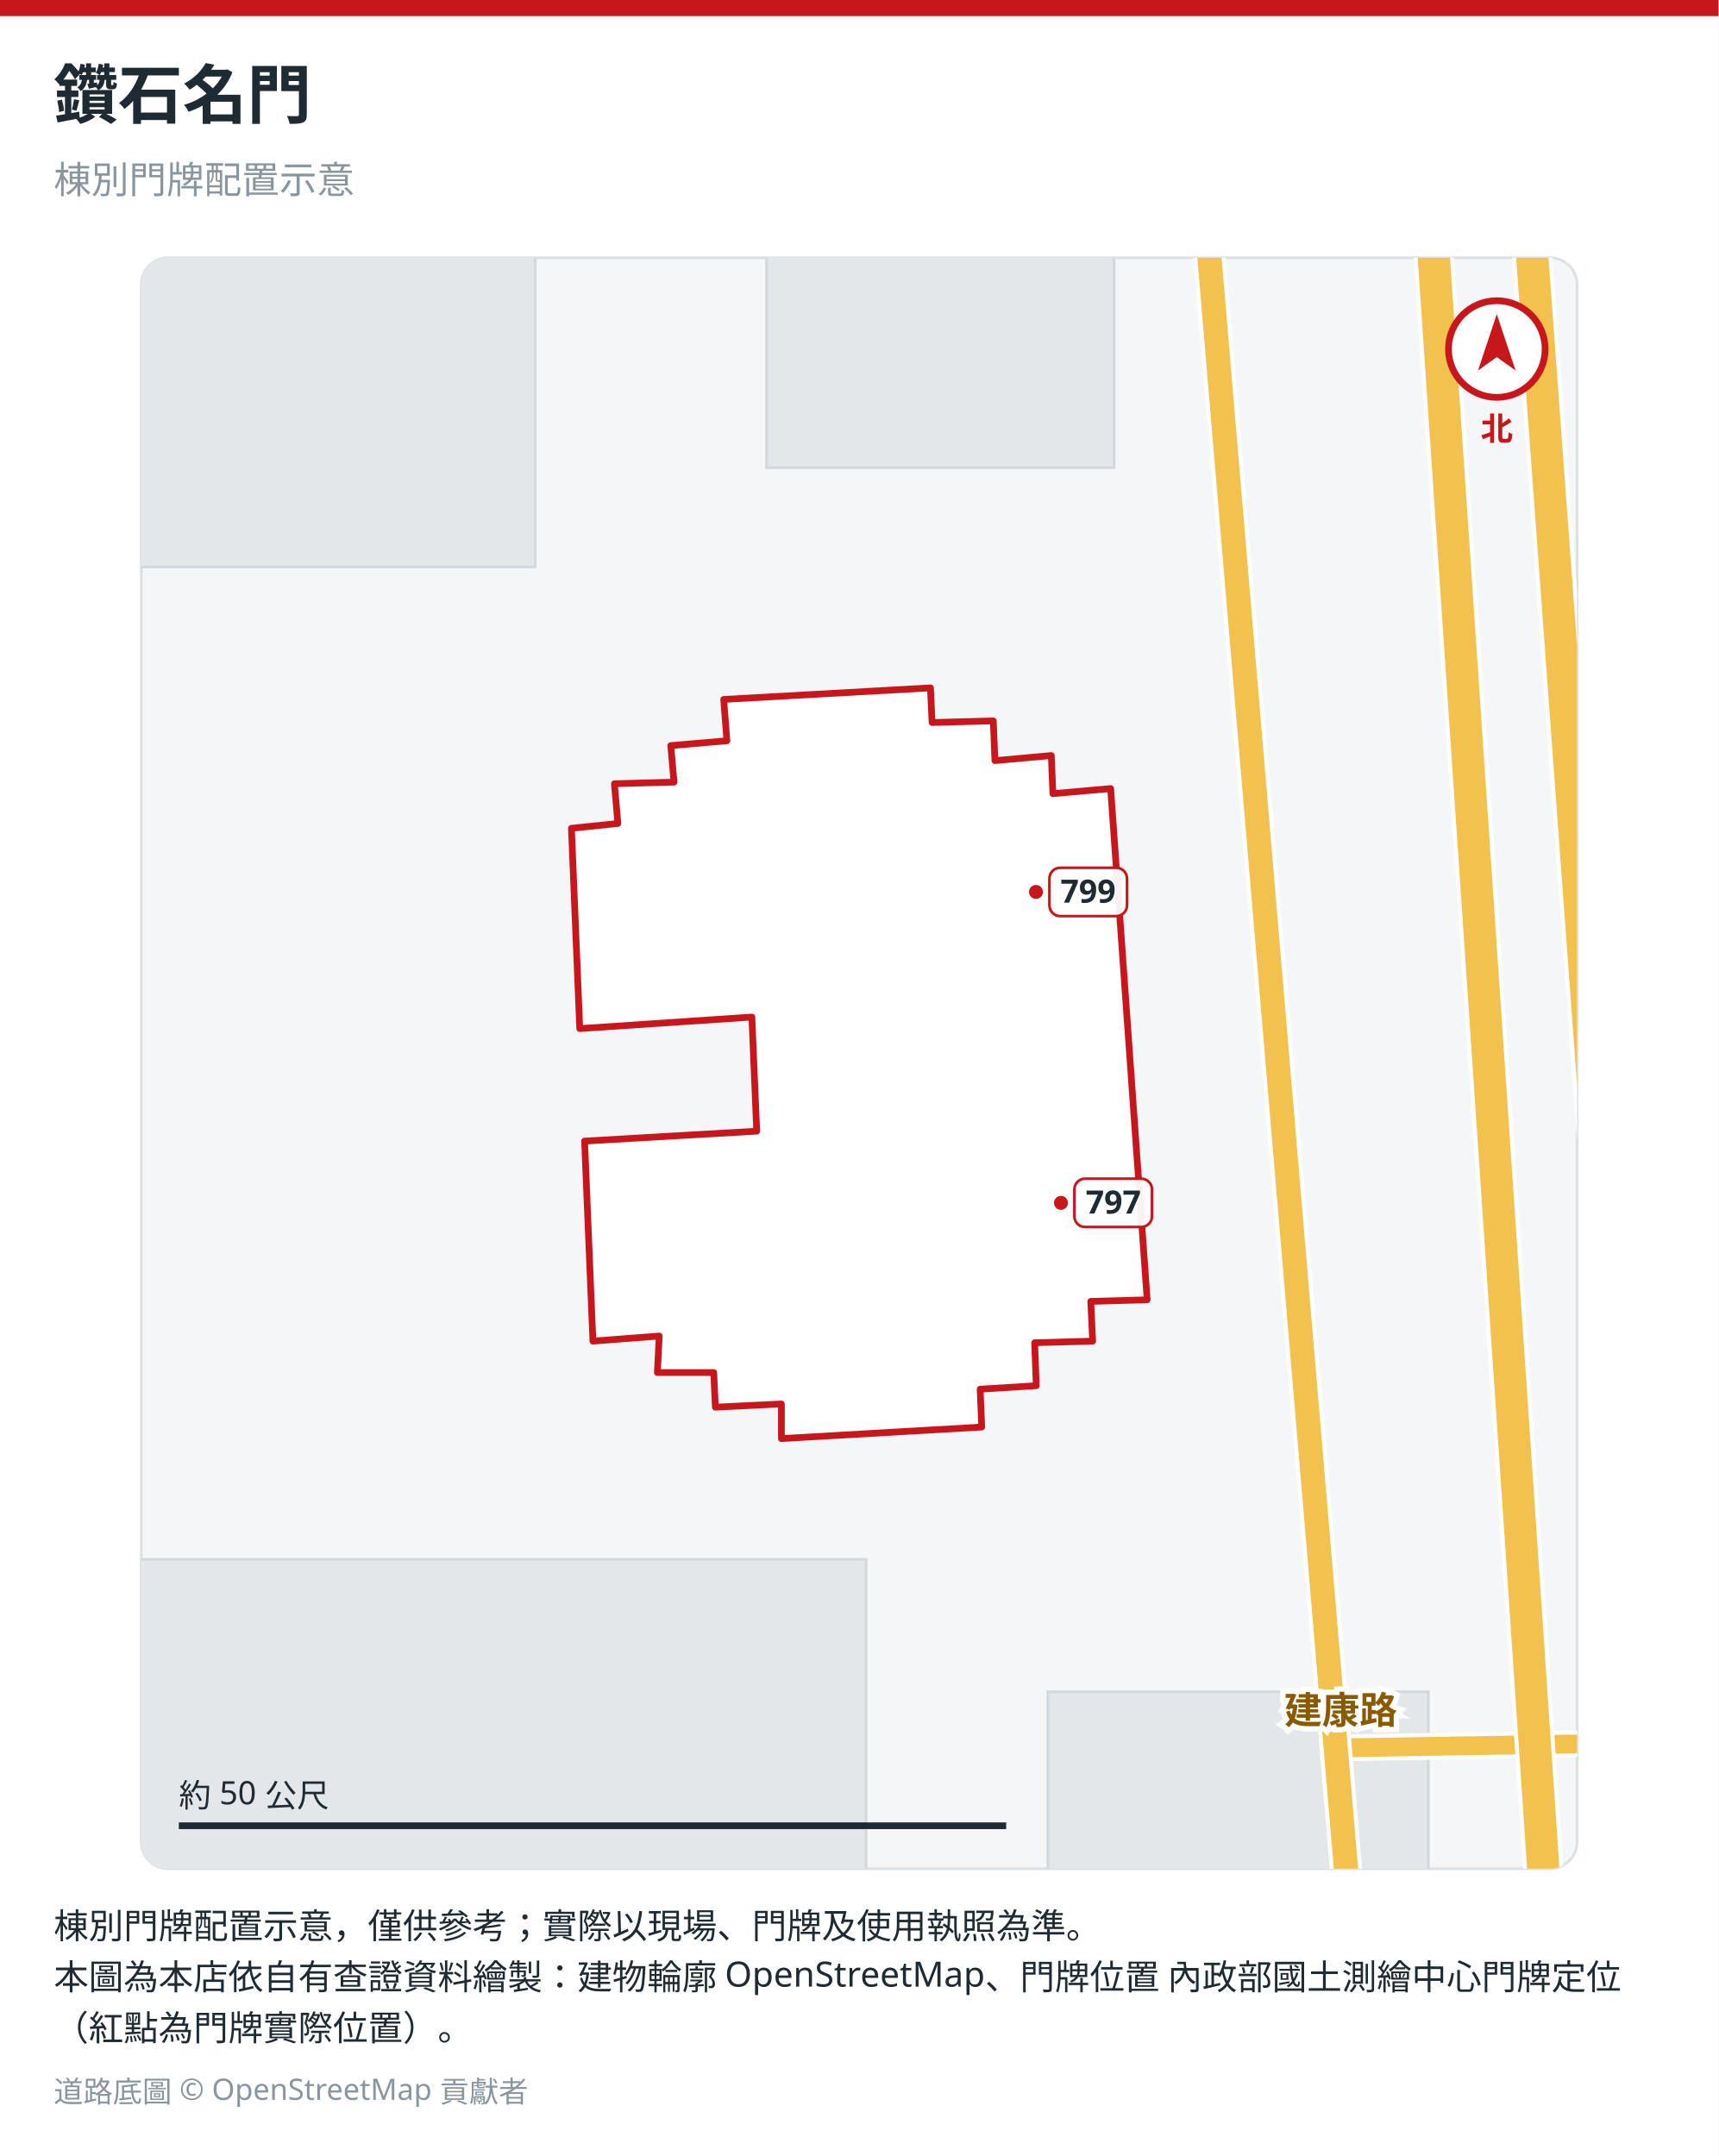
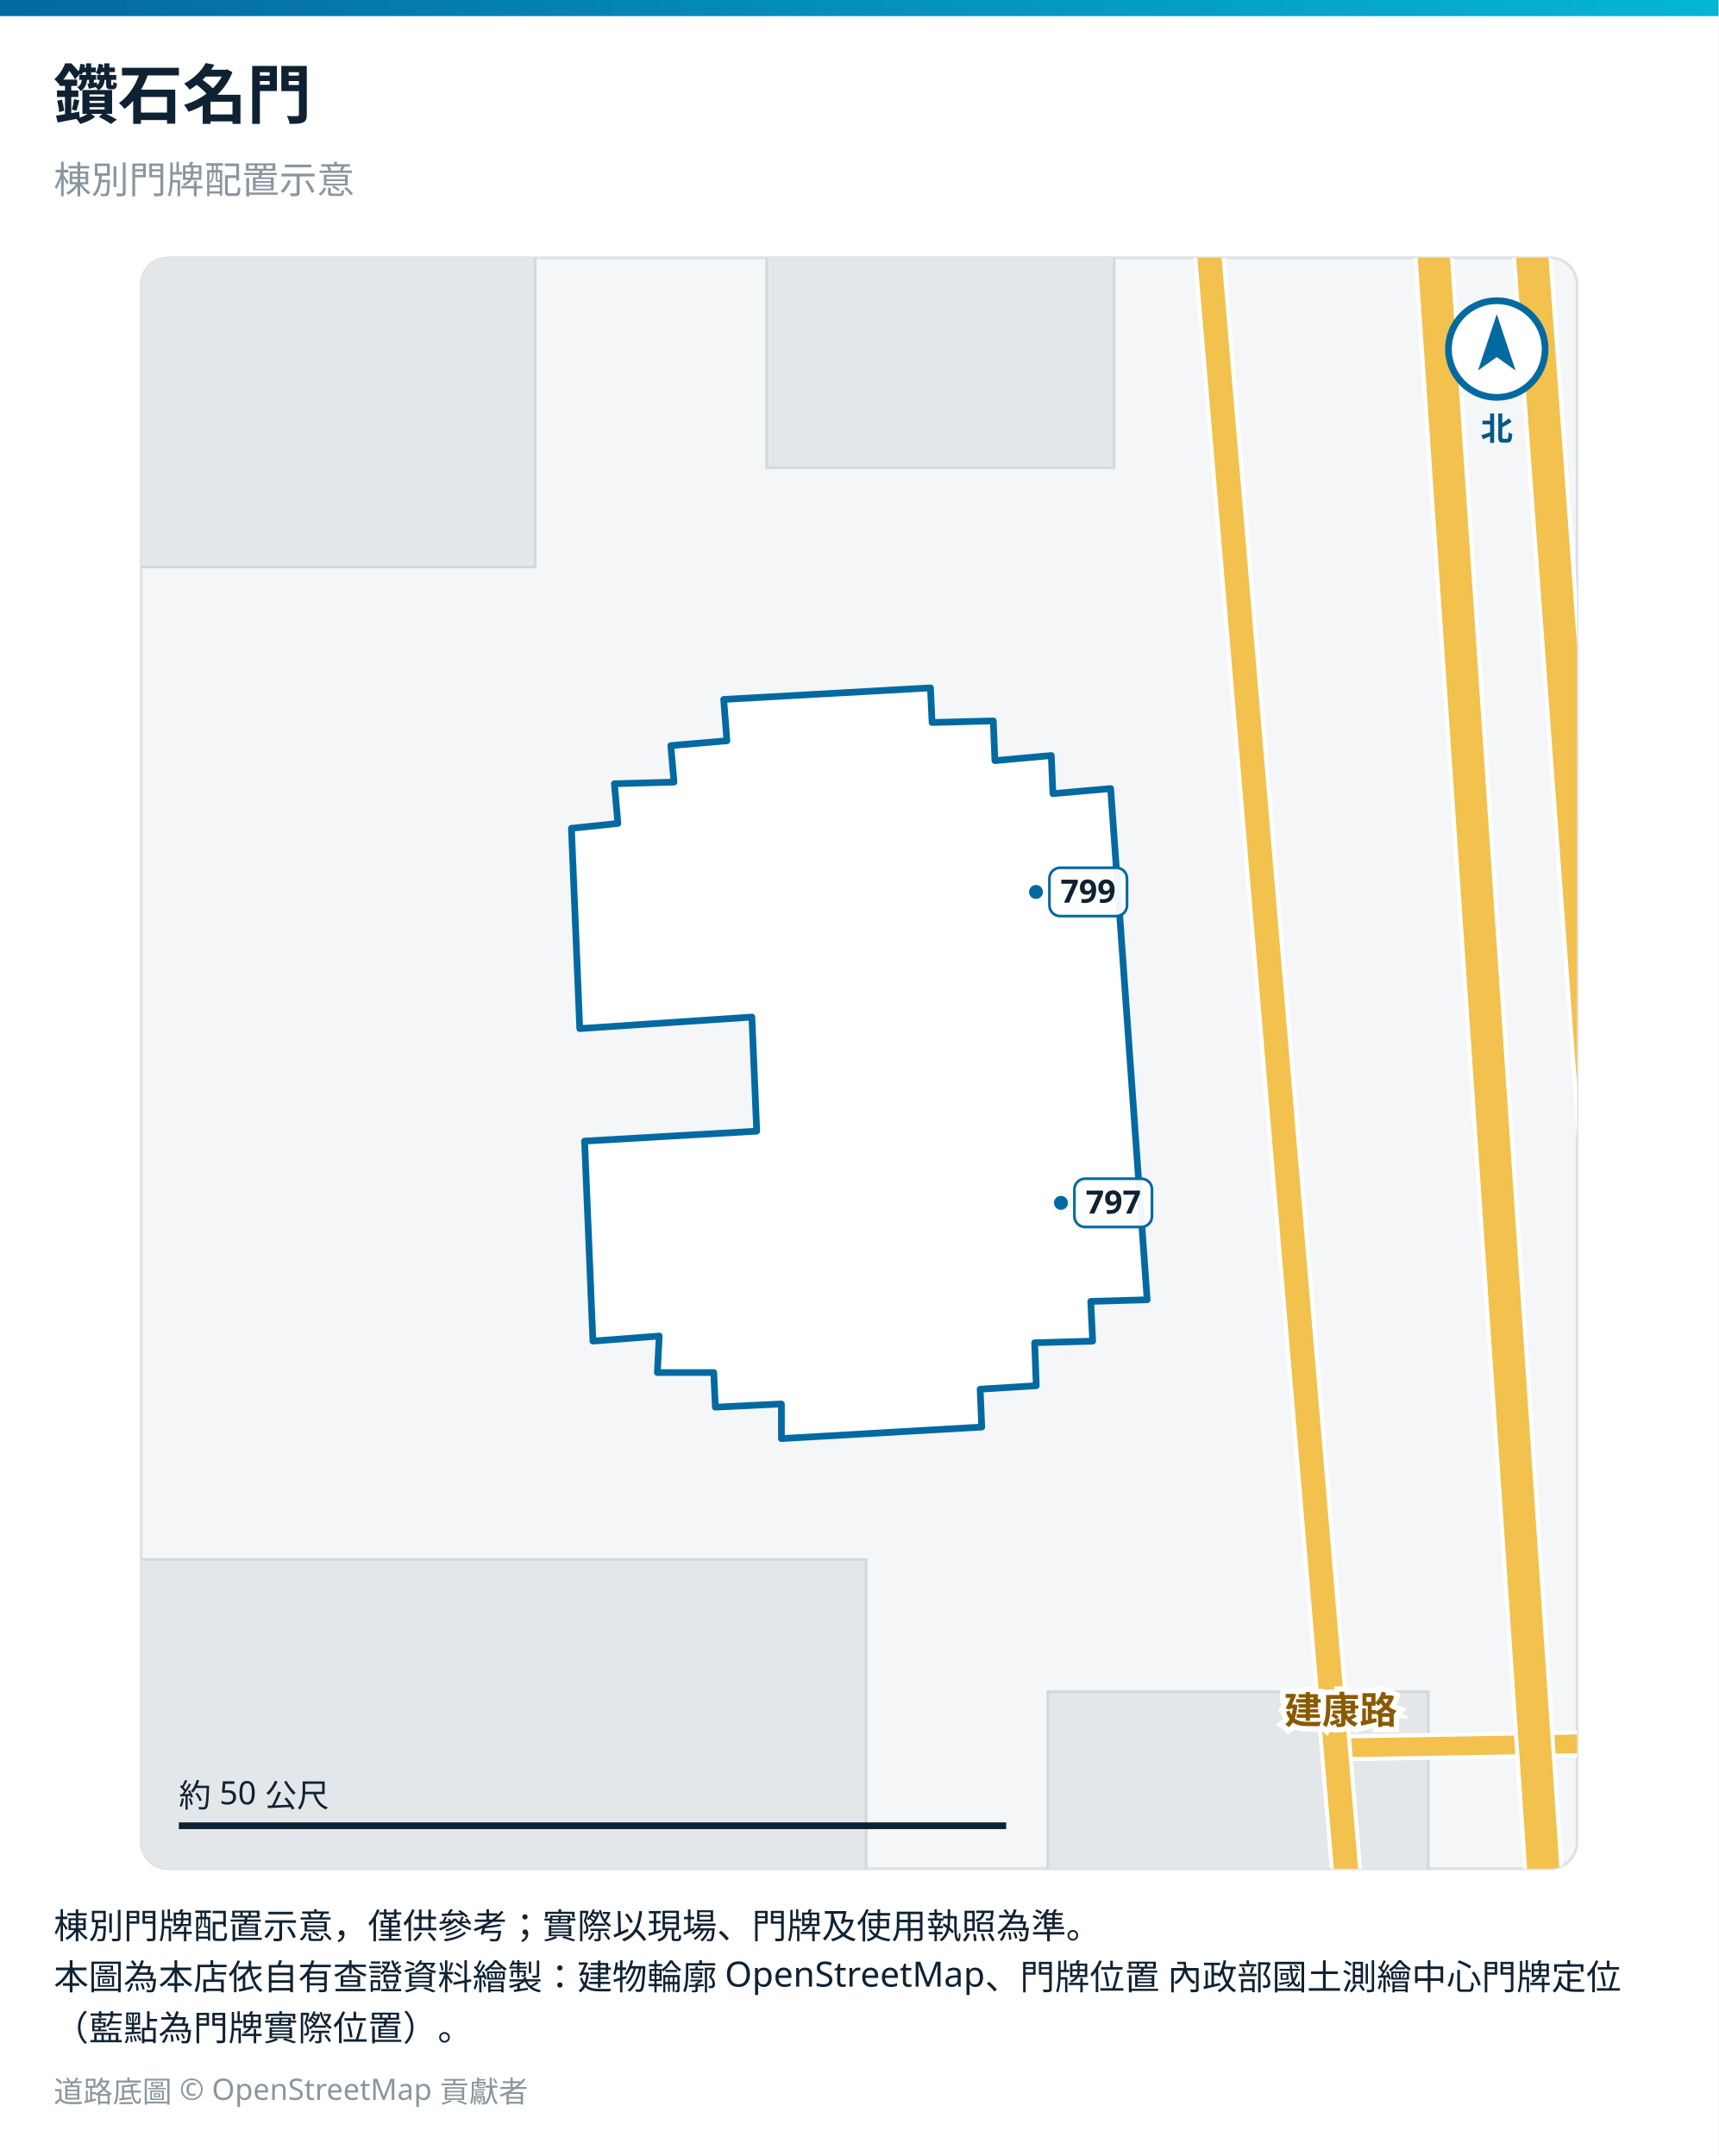
<svg xmlns="http://www.w3.org/2000/svg" viewBox="0 0 640 803" preserveAspectRatio="xMidYMin meet" style="width:100%;height:auto;max-width:1280px" font-family="Noto Sans TC, Microsoft JhengHei, PingFang TC, sans-serif">
+   <defs>
+     <linearGradient id="band" x1="0" x2="1" y1="0" y2="0">
+       <stop offset="0" stop-color="#0369A1" />
+       <stop offset="1" stop-color="#06B6D4" />
+     </linearGradient>
+   </defs>
  <rect width="100%" height="100%" fill="#FFFFFF" />
-   <rect width="100%" height="6" fill="#C8161D" />
-   <text x="20" y="44" font-size="24" font-weight="700" fill="#1F2B33">鑽石名門</text>
+   <rect width="100%" height="6" fill="url(#band)" />
+   <text x="20" y="44" font-size="24" font-weight="700" fill="#0F2233">鑽石名門</text>
  <text x="20" y="72" font-size="14" fill="#8A969E">棟別門牌配置示意</text>
  <defs>
    <clipPath id="c">
      <rect x="52.6" y="96.0" width="534.7" height="600.0" rx="10" />
    </clipPath>
  </defs>
  <rect x="52.6" y="96.0" width="534.7" height="600.0" rx="10" fill="#F4F6F7" stroke="#DCE1E5" />
  <g clip-path="url(#c)">
    <path d="M-311.4,-125.1 L-329.3,-357.4 L-63.8,-364.2 L-46.5,-139.3 Z" fill="#E3E7EA" stroke="#D2D8DC" stroke-width="1" />
    <path d="M251.0,-131.9 L420.4,-144.2 L446.9,-175.0 L442.6,-259.4 L415.5,-255.7 L414.3,-266.8 L371.1,-263.1 L371.1,-256.4 L360.7,-256.4 L362.5,-229.3 L272.6,-228.0 L270.7,-217.6 L243.6,-215.7 Z" fill="#E3E7EA" stroke="#D2D8DC" stroke-width="1" />
    <path d="M-268.9,568.5 L-151.9,568.5 L-151.9,309.8 L-268.9,309.8 Z" fill="#E3E7EA" stroke="#D2D8DC" stroke-width="1" />
    <path d="M-133.4,580.8 L26.8,580.8 L26.8,328.2 L-133.4,328.2 Z" fill="#E3E7EA" stroke="#D2D8DC" stroke-width="1" />
    <path d="M-201.1,260.5 L14.5,260.5 L14.5,-72.2 L-201.1,-72.2 Z" fill="#E3E7EA" stroke="#D2D8DC" stroke-width="1" />
    <path d="M14.5,211.2 L199.3,211.2 L199.3,-72.2 L14.5,-72.2 Z" fill="#E3E7EA" stroke="#D2D8DC" stroke-width="1" />
    <path d="M-232.0,962.7 L2.1,962.7 L2.1,630.1 L-232.0,630.1 Z" fill="#E3E7EA" stroke="#D2D8DC" stroke-width="1" />
    <path d="M14.5,741.0 L322.5,741.0 L322.5,580.8 L14.5,580.8 Z" fill="#E3E7EA" stroke="#D2D8DC" stroke-width="1" />
    <path d="M14.5,981.2 L211.6,981.2 L211.6,876.5 L14.5,876.5 Z" fill="#E3E7EA" stroke="#D2D8DC" stroke-width="1" />
    <path d="M285.5,174.2 L414.9,174.2 L414.9,-96.8 L285.5,-96.8 Z" fill="#E3E7EA" stroke="#D2D8DC" stroke-width="1" />
    <path d="M692.1,457.6 L1024.7,457.6 L1024.7,161.9 L692.1,161.9 Z" fill="#E3E7EA" stroke="#D2D8DC" stroke-width="1" />
    <path d="M704.4,161.9 L987.8,161.9 L987.8,51.0 L704.4,51.0 Z" fill="#E3E7EA" stroke="#D2D8DC" stroke-width="1" />
    <path d="M704.4,38.7 L975.4,38.7 L975.4,-66.0 L704.4,-66.0 Z" fill="#E3E7EA" stroke="#D2D8DC" stroke-width="1" />
    <path d="M618.2,593.1 L735.2,593.1 L735.2,433.0 L618.2,433.0 Z" fill="#E3E7EA" stroke="#D2D8DC" stroke-width="1" />
    <path d="M593.5,-109.1 L692.1,-109.1 L692.1,-220.0 L593.5,-220.0 Z" fill="#E3E7EA" stroke="#D2D8DC" stroke-width="1" />
    <path d="M655.1,1012.0 L716.7,1012.0 L716.7,691.7 L655.1,691.7 Z" fill="#E3E7EA" stroke="#D2D8DC" stroke-width="1" />
    <path d="M20.6,-133.8 L199.3,-133.8 L199.3,-244.7 L20.6,-244.7 Z" fill="#E3E7EA" stroke="#D2D8DC" stroke-width="1" />
    <path d="M248.5,-133.8 L445.7,-133.8 L445.7,-263.1 L248.5,-263.1 Z" fill="#E3E7EA" stroke="#D2D8DC" stroke-width="1" />
    <path d="M716.7,-72.2 L981.6,-72.2 L981.6,-281.6 L716.7,-281.6 Z" fill="#E3E7EA" stroke="#D2D8DC" stroke-width="1" />
    <path d="M82.2,851.9 L211.6,851.9 L211.6,741.0 L82.2,741.0 Z" fill="#E3E7EA" stroke="#D2D8DC" stroke-width="1" />
    <path d="M211.6,870.3 L334.8,870.3 L334.8,784.1 L211.6,784.1 Z" fill="#E3E7EA" stroke="#D2D8DC" stroke-width="1" />
    <path d="M390.2,981.2 L531.9,981.2 L531.9,630.1 L390.2,630.1 Z" fill="#E3E7EA" stroke="#D2D8DC" stroke-width="1" />
    <path d="M735.2,611.6 L883.0,611.6 L883.0,476.1 L735.2,476.1 Z" fill="#E3E7EA" stroke="#D2D8DC" stroke-width="1" />
    <path d="M729.0,981.2 L920.0,981.2 L920.0,691.7 L729.0,691.7 Z" fill="#E3E7EA" stroke="#D2D8DC" stroke-width="1" />
    <path d="M3209.1,605.4 L499.3,651.0" fill="none" stroke="#FFFFFF" stroke-width="10" stroke-linecap="round" stroke-linejoin="round" />
    <path d="M3209.1,605.4 L499.3,651.0" fill="none" stroke="#F2C14E" stroke-width="7" stroke-linecap="round" stroke-linejoin="round" />
    <path d="M631.7,-126.4 L-1746.7,11.6" fill="none" stroke="#FFFFFF" stroke-width="8" stroke-linecap="round" stroke-linejoin="round" />
    <path d="M631.7,-126.4 L-1746.7,11.6" fill="none" stroke="#F2C14E" stroke-width="5" stroke-linecap="round" stroke-linejoin="round" />
    <path d="M-600.9,-2651.4 L-445.1,-849.0 L-200.5,993.5 L-185.1,1777.7 L-296.6,3460.1" fill="none" stroke="#FFFFFF" stroke-width="8" stroke-linecap="round" stroke-linejoin="round" />
    <path d="M-600.9,-2651.4 L-445.1,-849.0 L-200.5,993.5 L-185.1,1777.7 L-296.6,3460.1" fill="none" stroke="#F2C14E" stroke-width="5" stroke-linecap="round" stroke-linejoin="round" />
    <path d="M438.9,-873.6 L514.0,-197.8 L586.1,863.6" fill="none" stroke="#FFFFFF" stroke-width="15" stroke-linecap="round" stroke-linejoin="round" />
    <path d="M438.9,-873.6 L514.0,-197.8 L586.1,863.6" fill="none" stroke="#F2C14E" stroke-width="12" stroke-linecap="round" stroke-linejoin="round" />
    <path d="M2413.2,4612.0 L1773.2,4559.7 L1521.8,4497.4 L1196.0,4325.0 L1045.1,4182.0 L891.0,3951.6 L816.5,3753.3 L783.2,3590.0 L626.8,859.2" fill="none" stroke="#FFFFFF" stroke-width="15" stroke-linecap="round" stroke-linejoin="round" />
    <path d="M2413.2,4612.0 L1773.2,4559.7 L1521.8,4497.4 L1196.0,4325.0 L1045.1,4182.0 L891.0,3951.6 L816.5,3753.3 L783.2,3590.0 L626.8,859.2" fill="none" stroke="#F2C14E" stroke-width="12" stroke-linecap="round" stroke-linejoin="round" />
    <path d="M586.1,863.6 L722.3,3412.0 L777.7,3768.7 L817.1,3919.0 L872.6,4038.5 L1104.8,4303.4 L1192.9,4377.3 L1439.9,4518.4 L1749.2,4600.9 L2808.7,4688.4" fill="none" stroke="#FFFFFF" stroke-width="15" stroke-linecap="round" stroke-linejoin="round" />
    <path d="M586.1,863.6 L722.3,3412.0 L777.7,3768.7 L817.1,3919.0 L872.6,4038.5 L1104.8,4303.4 L1192.9,4377.3 L1439.9,4518.4 L1749.2,4600.9 L2808.7,4688.4" fill="none" stroke="#F2C14E" stroke-width="12" stroke-linecap="round" stroke-linejoin="round" />
    <path d="M626.8,859.2 L502.3,-832.3" fill="none" stroke="#FFFFFF" stroke-width="15" stroke-linecap="round" stroke-linejoin="round" />
    <path d="M626.8,859.2 L502.3,-832.3" fill="none" stroke="#F2C14E" stroke-width="12" stroke-linecap="round" stroke-linejoin="round" />
    <path d="M740.1,1722.3 L687.8,646.7 L585.5,-728.8 L447.5,-1784.1 L303.4,-2400.1" fill="none" stroke="#FFFFFF" stroke-width="12" stroke-linecap="round" stroke-linejoin="round" />
    <path d="M740.1,1722.3 L687.8,646.7 L585.5,-728.8 L447.5,-1784.1 L303.4,-2400.1" fill="none" stroke="#F2C14E" stroke-width="9" stroke-linecap="round" stroke-linejoin="round" />
    <path d="M62.5,-2567.0 L204.2,-2063.1 L343.4,-1166.8 L515.9,869.1 L559.6,1719.2" fill="none" stroke="#FFFFFF" stroke-width="12" stroke-linecap="round" stroke-linejoin="round" />
    <path d="M62.5,-2567.0 L204.2,-2063.1 L343.4,-1166.8 L515.9,869.1 L559.6,1719.2" fill="none" stroke="#F2C14E" stroke-width="9" stroke-linecap="round" stroke-linejoin="round" />
-     <path d="M212.8,308.5 L230.1,306.7 L228.8,291.9 L251.0,291.3 L249.8,277.7 L270.7,275.9 L269.5,260.5 L346.5,256.2 L347.1,269.1 L369.9,268.5 L370.5,283.3 L391.5,281.4 L392.1,295.6 L413.6,293.7 L427.2,484.1 L406.2,484.7 L406.9,499.5 L385.3,500.1 L385.9,516.1 L365.0,517.4 L365.6,531.5 L291.0,535.8 L291.0,522.9 L266.4,524.1 L265.8,511.2 L244.8,511.2 L245.5,497.6 L220.8,499.5 L217.7,425.0 L281.8,421.3 L280.0,378.8 L215.9,383.1 Z" fill="#FFFFFF" stroke="#C8161D" stroke-width="2.5" stroke-linejoin="round" />
+     <path d="M212.8,308.5 L230.1,306.7 L228.8,291.9 L251.0,291.3 L249.8,277.7 L270.7,275.9 L269.5,260.5 L346.5,256.2 L347.1,269.1 L369.9,268.5 L370.5,283.3 L391.5,281.4 L392.1,295.6 L413.6,293.7 L427.2,484.1 L406.2,484.7 L406.9,499.5 L385.3,500.1 L385.9,516.1 L365.0,517.4 L365.6,531.5 L291.0,535.8 L291.0,522.9 L266.4,524.1 L265.8,511.2 L244.8,511.2 L245.5,497.6 L220.8,499.5 L217.7,425.0 L281.8,421.3 L280.0,378.8 L215.9,383.1 Z" fill="#FFFFFF" stroke="#0369A1" stroke-width="2.5" stroke-linejoin="round" />
  </g>
  <text x="499.3" y="642.0" font-size="14" font-weight="700" fill="#8A5A00" text-anchor="middle" stroke="#FFFFFF" stroke-width="4" paint-order="stroke">建康路</text>
-   <circle cx="385.8" cy="332.2" r="3.2" fill="#C8161D" stroke="#FFFFFF" stroke-width="1.2" />
-   <circle cx="395.1" cy="448.0" r="3.2" fill="#C8161D" stroke="#FFFFFF" stroke-width="1.2" />
-   <rect x="390.8" y="323.2" width="28.9" height="18.0" rx="4" fill="#FFFFFF" fill-opacity="0.94" stroke="#C8161D" stroke-width="1" />
-   <text x="405.2" y="336.2" font-size="12" font-weight="700" fill="#1F2B33" text-anchor="middle">799</text>
-   <rect x="400.1" y="439.0" width="28.9" height="18.0" rx="4" fill="#FFFFFF" fill-opacity="0.94" stroke="#C8161D" stroke-width="1" />
-   <text x="414.6" y="452.0" font-size="12" font-weight="700" fill="#1F2B33" text-anchor="middle">797</text>
-   <circle cx="557.4" cy="130.0" r="18" fill="#FFFFFF" stroke="#C8161D" stroke-width="2.5" />
-   <path d="M557.4,117.0 L564.4,138.0 L557.4,133.0 L550.4,138.0 Z" fill="#C8161D" />
-   <text x="557.4" y="164.0" font-size="12" font-weight="700" fill="#C8161D" text-anchor="middle">北</text>
-   <line x1="66.6" y1="680.0" x2="374.7" y2="680.0" stroke="#1F2B33" stroke-width="2.5" />
-   <text x="66.6" y="673.0" font-size="12" fill="#1F2B33">約 50 公尺</text>
-   <text x="20" y="722.0" font-size="13" fill="#1F2B33">棟別門牌配置示意，僅供參考；實際以現場、門牌及使用執照為準。</text>
-   <text x="20" y="741.0" font-size="13" fill="#1F2B33">本圖為本店依自有查證資料繪製：建物輪廓 OpenStreetMap、門牌位置 內政部國土測繪中心門牌定位</text>
-   <text x="20" y="760.0" font-size="13" fill="#1F2B33">（紅點為門牌實際位置）。</text>
+   <circle cx="385.8" cy="332.2" r="3.2" fill="#0369A1" stroke="#FFFFFF" stroke-width="1.2" />
+   <circle cx="395.1" cy="448.0" r="3.2" fill="#0369A1" stroke="#FFFFFF" stroke-width="1.2" />
+   <rect x="390.8" y="323.2" width="28.9" height="18.0" rx="4" fill="#FFFFFF" fill-opacity="0.94" stroke="#0369A1" stroke-width="1" />
+   <text x="405.2" y="336.2" font-size="12" font-weight="700" fill="#0F2233" text-anchor="middle">799</text>
+   <rect x="400.1" y="439.0" width="28.9" height="18.0" rx="4" fill="#FFFFFF" fill-opacity="0.94" stroke="#0369A1" stroke-width="1" />
+   <text x="414.6" y="452.0" font-size="12" font-weight="700" fill="#0F2233" text-anchor="middle">797</text>
+   <circle cx="557.4" cy="130.0" r="18" fill="#FFFFFF" stroke="#0369A1" stroke-width="2.5" />
+   <path d="M557.4,117.0 L564.4,138.0 L557.4,133.0 L550.4,138.0 Z" fill="#0369A1" />
+   <text x="557.4" y="164.0" font-size="12" font-weight="700" fill="#075985" text-anchor="middle">北</text>
+   <line x1="66.6" y1="680.0" x2="374.7" y2="680.0" stroke="#0F2233" stroke-width="2.5" />
+   <text x="66.6" y="673.0" font-size="12" fill="#0F2233">約 50 公尺</text>
+   <text x="20" y="722.0" font-size="13" fill="#0F2233">棟別門牌配置示意，僅供參考；實際以現場、門牌及使用執照為準。</text>
+   <text x="20" y="741.0" font-size="13" fill="#0F2233">本圖為本店依自有查證資料繪製：建物輪廓 OpenStreetMap、門牌位置 內政部國土測繪中心門牌定位</text>
+   <text x="20" y="760.0" font-size="13" fill="#0F2233">（藍點為門牌實際位置）。</text>
  <text x="20" y="783.0" font-size="11" fill="#8A969E">道路底圖 © OpenStreetMap 貢獻者</text>
</svg>
